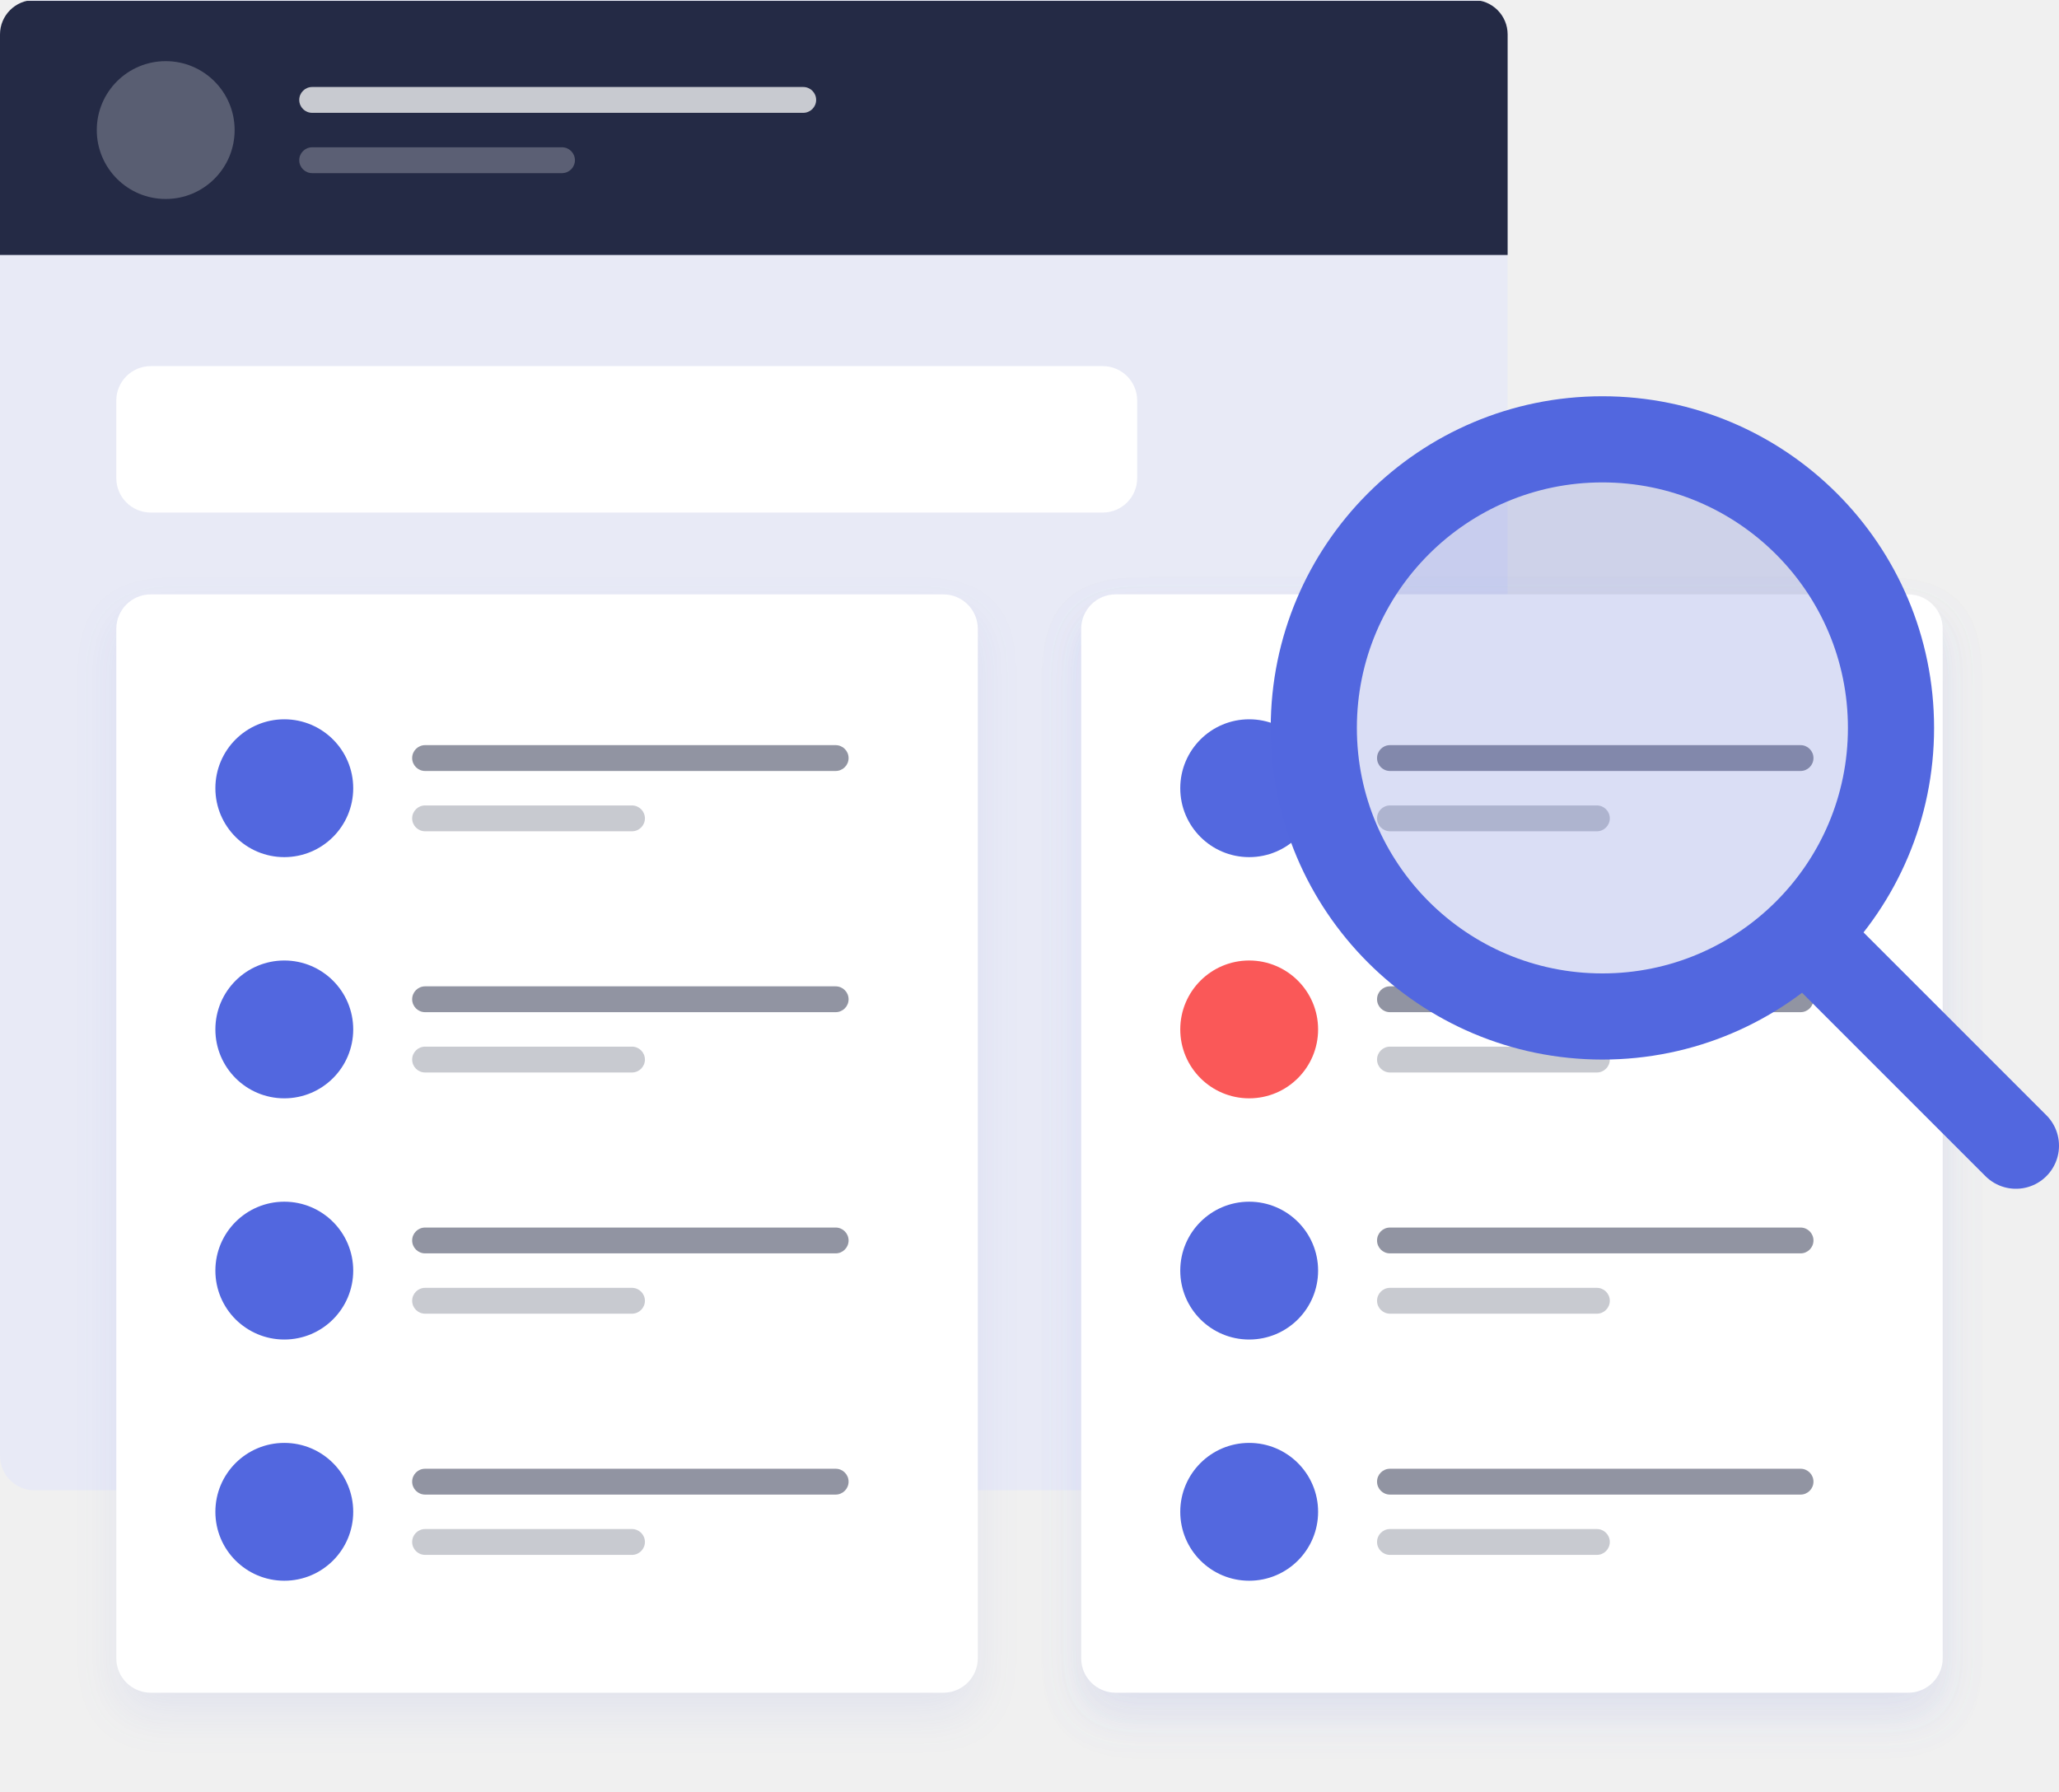
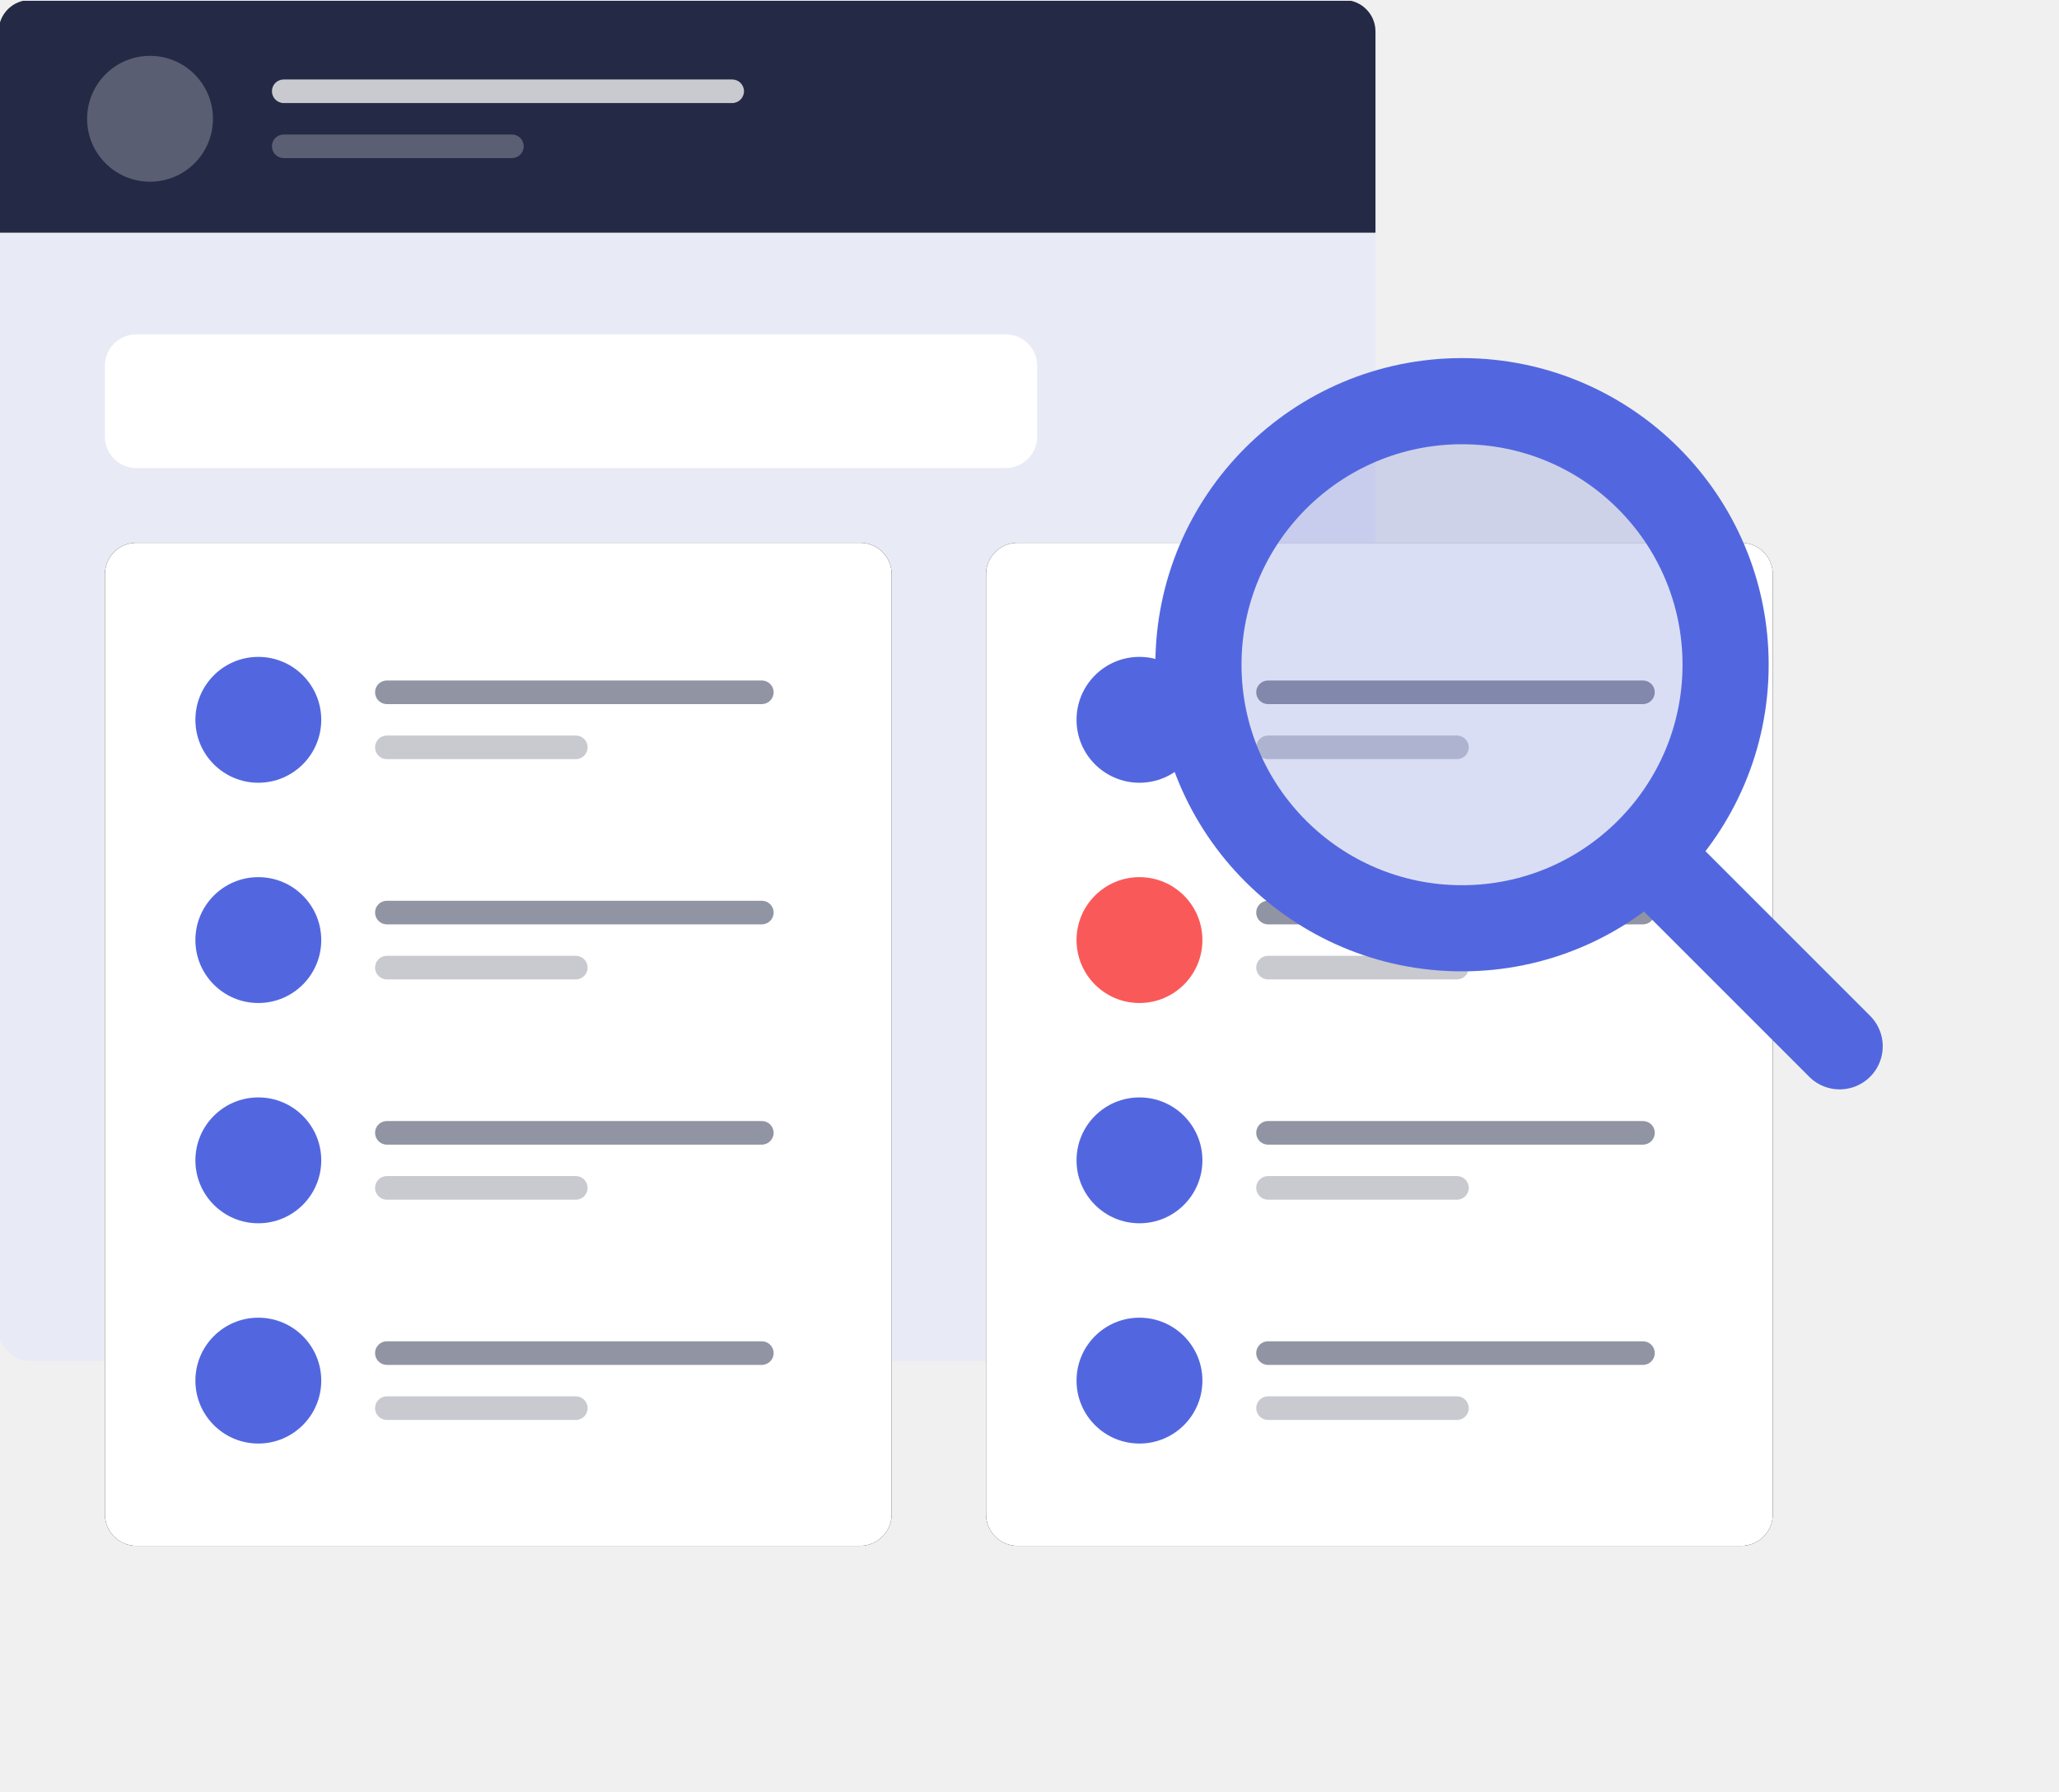
- <svg xmlns="http://www.w3.org/2000/svg" xmlns:xlink="http://www.w3.org/1999/xlink" width="478" height="416">
-   <defs>
-     <rect id="a" width="350" height="346" rx="8" />
-     <rect id="d" width="200" height="255" rx="8" />
-     <filter id="c" width="117.5%" height="113.7%" x="-8.8%" y="-4.9%" filterUnits="objectBoundingBox">
-       <feOffset dy="5" in="SourceAlpha" result="shadowOffsetOuter1" />
-       <feGaussianBlur in="shadowOffsetOuter1" result="shadowBlurOuter1" stdDeviation="5" />
-       <feColorMatrix in="shadowBlurOuter1" values="0 0 0 0 0.285 0 0 0 0 0.364 0 0 0 0 0.811 0 0 0 0.083 0" />
-     </filter>
-     <filter id="e" width="139.5%" height="131%" x="-19.8%" y="-13.5%" filterUnits="objectBoundingBox">
-       <feOffset dy="5" in="SourceAlpha" result="shadowOffsetOuter1" />
-       <feGaussianBlur in="shadowOffsetOuter1" result="shadowBlurOuter1" stdDeviation="5" />
-       <feColorMatrix in="shadowBlurOuter1" result="shadowMatrixOuter1" values="0 0 0 0 0.285 0 0 0 0 0.364 0 0 0 0 0.811 0 0 0 0.083 0" />
-       <feMerge>
-         <feMergeNode in="shadowMatrixOuter1" />
-         <feMergeNode in="SourceGraphic" />
-       </feMerge>
-     </filter>
-     <rect id="g" width="200" height="255" rx="8" />
-     <filter id="f" width="117.5%" height="113.7%" x="-8.8%" y="-4.9%" filterUnits="objectBoundingBox">
-       <feOffset dy="5" in="SourceAlpha" result="shadowOffsetOuter1" />
-       <feGaussianBlur in="shadowOffsetOuter1" result="shadowBlurOuter1" stdDeviation="5" />
-       <feColorMatrix in="shadowBlurOuter1" values="0 0 0 0 0.285 0 0 0 0 0.364 0 0 0 0 0.811 0 0 0 0.083 0" />
-     </filter>
-   </defs>
-   <g fill="none" fill-rule="evenodd">
-     <mask id="b" fill="#fff">
-       <use xlink:href="#a" />
+ <svg xmlns="http://www.w3.org/2000/svg" version="1.1" id="Calque_1" x="0px" y="0px" viewBox="0 0 478 416" style="enable-background:new 0 0 478 416;" xml:space="preserve">
+   <style type="text/css">
+ 	.st0{fill:#E8EAF6;}
+ 	.st1{filter:url(#Adobe_OpacityMaskFilter);}
+ 	.st2{fill-rule:evenodd;clip-rule:evenodd;fill:#FFFFFF;}
+ 	.st3{mask:url(#b_1_);}
+ 	.st4{fill-rule:evenodd;clip-rule:evenodd;fill:#242A45;}
+ 	.st5{opacity:0.245;fill-rule:evenodd;clip-rule:evenodd;fill:#FFFFFF;enable-background:new    ;}
+ 	.st6{opacity:0.75;fill-rule:evenodd;clip-rule:evenodd;fill:#FFFFFF;enable-background:new    ;}
+ 	.st7{opacity:0.25;fill-rule:evenodd;clip-rule:evenodd;fill:#FFFFFF;enable-background:new    ;}
+ 	.st8{fill-rule:evenodd;clip-rule:evenodd;}
+ 	.st9{opacity:0.5;fill-rule:evenodd;clip-rule:evenodd;fill:#242A45;enable-background:new    ;}
+ 	.st10{fill-rule:evenodd;clip-rule:evenodd;fill:#5267DF;}
+ 	.st11{opacity:0.25;fill-rule:evenodd;clip-rule:evenodd;fill:#242A45;enable-background:new    ;}
+ 	.st12{fill-rule:evenodd;clip-rule:evenodd;fill:#FA5959;}
+ 	.st13{fill-rule:evenodd;clip-rule:evenodd;fill:#495DCF;fill-opacity:0.2;stroke:#5267DF;stroke-width:20;}
+ 	.st14{fill:none;stroke:#5267DF;stroke-width:20;stroke-linecap:round;stroke-linejoin:round;}
+ </style>
+   <g>
+     <g>
+       <path class="st0" d="M7,0h305.01c4.03,0,7.31,3.27,7.31,7.31v301.36c0,4.03-3.27,7.31-7.31,7.31H7c-4.03,0-7.31-3.27-7.31-7.31    V7.31C-0.31,3.27,2.96,0,7,0z" />
+     </g>
+     <defs>
+       <filter id="Adobe_OpacityMaskFilter" filterUnits="userSpaceOnUse" x="-3.53" y="0.18" width="499.53" height="53.88">
+         <feColorMatrix type="matrix" values="1 0 0 0 0  0 1 0 0 0  0 0 1 0 0  0 0 0 1 0" />
+       </filter>
+     </defs>
+     <mask maskUnits="userSpaceOnUse" x="-3.53" y="0.18" width="499.53" height="53.88" id="b_1_">
+       <g class="st1">
+         <path id="a_1_" class="st2" d="M7,0h305.01c4.03,0,7.31,3.27,7.31,7.31v301.36c0,4.03-3.27,7.31-7.31,7.31H7     c-4.03,0-7.31-3.27-7.31-7.31V7.31C-0.31,3.27,2.96,0,7,0z" />
+       </g>
    </mask>
-     <use fill="#E8EAF6" fill-rule="nonzero" xlink:href="#a" />
-     <g mask="url(#b)">
-       <path fill="#242A45" d="M-3.53.197h547v59h-547z" />
-       <g transform="translate(22.47 14.197)" fill="#FFF">
-         <circle cx="16" cy="16" r="16" opacity=".245" />
+     <g class="st3">
+       <path class="st4" d="M-3.53,0.18H496v53.88H-3.53L-3.53,0.18z" />
+       <g transform="translate(22.47 14.197)">
+         <circle class="st5" cx="12.36" cy="13.38" r="14.61" />
        <g transform="translate(47 6)">
-           <rect width="120" height="6" opacity=".75" rx="3" />
-           <rect width="64" height="6" y="14" opacity=".25" rx="3" />
+           <path class="st6" d="M-3.6-1.75h104.11c1.51,0,2.74,1.23,2.74,2.74l0,0c0,1.51-1.23,2.74-2.74,2.74H-3.6      c-1.51,0-2.74-1.23-2.74-2.74l0,0C-6.34-0.53-5.11-1.75-3.6-1.75z" />
+           <path class="st7" d="M-3.6,11.03h52.97c1.51,0,2.74,1.23,2.74,2.74l0,0c0,1.51-1.23,2.74-2.74,2.74H-3.6      c-1.51,0-2.74-1.23-2.74-2.74l0,0C-6.34,12.26-5.11,11.03-3.6,11.03z" />
        </g>
      </g>
    </g>
    <g transform="translate(27 138)">
-       <use fill="#000" filter="url(#c)" xlink:href="#d" />
-       <use fill="#FFF" xlink:href="#d" />
+       <g>
+         <path id="d" class="st8" d="M4.66-11.98h168.03c4.03,0,7.31,3.27,7.31,7.31v218.26c0,4.03-3.27,7.31-7.31,7.31H4.66     c-4.03,0-7.31-3.27-7.31-7.31V-4.67C-2.65-8.71,0.62-11.98,4.66-11.98z" />
+       </g>
+       <g>
+         <path class="st2" d="M4.66-11.98h168.03c4.03,0,7.31,3.27,7.31,7.31v218.26c0,4.03-3.27,7.31-7.31,7.31H4.66     c-4.03,0-7.31-3.27-7.31-7.31V-4.67C-2.65-8.71,0.62-11.98,4.66-11.98z" />
+       </g>
      <g transform="translate(23 29)">
-         <rect width="101.317" height="6" x="45.683" y="6" fill="#242A45" opacity=".5" rx="3" />
-         <circle cx="16" cy="16" r="16" fill="#5267DF" />
-         <rect width="54.036" height="6" x="45.683" y="20" fill="#242A45" opacity=".25" rx="3" />
+         <path class="st9" d="M39.81-9.01h87.05c1.51,0,2.74,1.23,2.74,2.74l0,0c0,1.51-1.23,2.74-2.74,2.74H39.81     c-1.51,0-2.74-1.23-2.74-2.74l0,0C37.07-7.79,38.3-9.01,39.81-9.01z" />
+         <circle class="st10" cx="9.97" cy="0.12" r="14.61" />
+         <path class="st11" d="M39.81,3.77h43.87c1.51,0,2.74,1.23,2.74,2.74l0,0c0,1.51-1.23,2.74-2.74,2.74H39.81     c-1.51,0-2.74-1.23-2.74-2.74l0,0C37.07,5,38.3,3.77,39.81,3.77z" />
        <g transform="translate(0 56)">
-           <circle cx="16" cy="16" r="16" fill="#5267DF" />
-           <rect width="101.317" height="6" x="45.683" y="6" fill="#242A45" opacity=".5" rx="3" />
-           <rect width="54.036" height="6" x="45.683" y="20" fill="#242A45" opacity=".25" rx="3" />
+           <circle class="st10" cx="9.97" cy="-4.74" r="14.61" />
+           <path class="st9" d="M39.81-13.87h87.05c1.51,0,2.74,1.23,2.74,2.74l0,0c0,1.51-1.23,2.74-2.74,2.74H39.81      c-1.51,0-2.74-1.23-2.74-2.74l0,0C37.07-12.65,38.3-13.87,39.81-13.87z" />
+           <path class="st11" d="M39.81-1.09h43.87c1.51,0,2.74,1.23,2.74,2.74l0,0c0,1.51-1.23,2.74-2.74,2.74H39.81      c-1.51,0-2.74-1.23-2.74-2.74l0,0C37.07,0.14,38.3-1.09,39.81-1.09z" />
        </g>
        <g transform="translate(0 112)">
-           <circle cx="16" cy="16" r="16" fill="#5267DF" />
-           <rect width="101.317" height="6" x="45.683" y="6" fill="#242A45" opacity=".5" rx="3" />
-           <rect width="54.036" height="6" x="45.683" y="20" fill="#242A45" opacity=".25" rx="3" />
+           <circle class="st10" cx="9.97" cy="-9.6" r="14.61" />
+           <path class="st9" d="M39.81-18.73h87.05c1.51,0,2.74,1.23,2.74,2.74l0,0c0,1.51-1.23,2.74-2.74,2.74H39.81      c-1.51,0-2.74-1.23-2.74-2.74l0,0C37.07-17.51,38.3-18.73,39.81-18.73z" />
+           <path class="st11" d="M39.81-5.95h43.87c1.51,0,2.74,1.23,2.74,2.74l0,0c0,1.51-1.23,2.74-2.74,2.74H39.81      c-1.51,0-2.74-1.23-2.74-2.74l0,0C37.07-4.72,38.3-5.95,39.81-5.95z" />
        </g>
        <g transform="translate(0 168)">
-           <circle cx="16" cy="16" r="16" fill="#5267DF" />
-           <rect width="101.317" height="6" x="45.683" y="6" fill="#242A45" opacity=".5" rx="3" />
-           <rect width="54.036" height="6" x="45.683" y="20" fill="#242A45" opacity=".25" rx="3" />
+           <circle class="st10" cx="9.97" cy="-14.46" r="14.61" />
+           <path class="st9" d="M39.81-23.59h87.05c1.51,0,2.74,1.23,2.74,2.74l0,0c0,1.51-1.23,2.74-2.74,2.74H39.81      c-1.51,0-2.74-1.23-2.74-2.74l0,0C37.07-22.37,38.3-23.59,39.81-23.59z" />
+           <path class="st11" d="M39.81-10.81h43.87c1.51,0,2.74,1.23,2.74,2.74l0,0c0,1.51-1.23,2.74-2.74,2.74H39.81      c-1.51,0-2.74-1.23-2.74-2.74l0,0C37.07-9.58,38.3-10.81,39.81-10.81z" />
        </g>
      </g>
    </g>
-     <g filter="url(#e)" transform="translate(251 138)">
-       <use fill="#000" filter="url(#f)" xlink:href="#g" />
-       <use fill="#FFF" xlink:href="#g" />
+     <g transform="translate(251 138)">
+       <g>
+         <path id="g" class="st8" d="M-14.78-11.98h168.03c4.03,0,7.31,3.27,7.31,7.31v218.26c0,4.03-3.27,7.31-7.31,7.31H-14.78     c-4.03,0-7.31-3.27-7.31-7.31V-4.67C-22.09-8.71-18.82-11.98-14.78-11.98z" />
+       </g>
+       <g>
+         <path class="st2" d="M-14.78-11.98h168.03c4.03,0,7.31,3.27,7.31,7.31v218.26c0,4.03-3.27,7.31-7.31,7.31H-14.78     c-4.03,0-7.31-3.27-7.31-7.31V-4.67C-22.09-8.71-18.82-11.98-14.78-11.98z" />
+       </g>
      <g transform="translate(23 29)">
-         <rect width="101.317" height="6" x="45.683" y="6" fill="#242A45" opacity=".5" rx="3" />
-         <circle cx="16" cy="16" r="16" fill="#5267DF" />
-         <rect width="54.036" height="6" x="45.683" y="20" fill="#242A45" opacity=".25" rx="3" />
+         <path class="st9" d="M20.37-9.01h87.05c1.51,0,2.74,1.23,2.74,2.74l0,0c0,1.51-1.23,2.74-2.74,2.74H20.37     c-1.51,0-2.74-1.23-2.74-2.74l0,0C17.63-7.79,18.86-9.01,20.37-9.01z" />
+         <circle class="st10" cx="-9.47" cy="0.12" r="14.61" />
+         <path class="st11" d="M20.37,3.77h43.87c1.51,0,2.74,1.23,2.74,2.74l0,0c0,1.51-1.23,2.74-2.74,2.74H20.37     c-1.51,0-2.74-1.23-2.74-2.74l0,0C17.63,5,18.86,3.77,20.37,3.77z" />
        <g transform="translate(0 56)">
-           <circle cx="16" cy="16" r="16" fill="#FA5959" />
-           <rect width="101.317" height="6" x="45.683" y="6" fill="#242A45" opacity=".5" rx="3" />
-           <rect width="54.036" height="6" x="45.683" y="20" fill="#242A45" opacity=".25" rx="3" />
+           <circle class="st12" cx="-9.47" cy="-4.74" r="14.61" />
+           <path class="st9" d="M20.37-13.87h87.05c1.51,0,2.74,1.23,2.74,2.74l0,0c0,1.51-1.23,2.74-2.74,2.74H20.37      c-1.51,0-2.74-1.23-2.74-2.74l0,0C17.63-12.65,18.86-13.87,20.37-13.87z" />
+           <path class="st11" d="M20.37-1.09h43.87c1.51,0,2.74,1.23,2.74,2.74l0,0c0,1.51-1.23,2.74-2.74,2.74H20.37      c-1.51,0-2.74-1.23-2.74-2.74l0,0C17.63,0.14,18.86-1.09,20.37-1.09z" />
        </g>
        <g transform="translate(0 112)">
-           <circle cx="16" cy="16" r="16" fill="#5267DF" />
-           <rect width="101.317" height="6" x="45.683" y="6" fill="#242A45" opacity=".5" rx="3" />
-           <rect width="54.036" height="6" x="45.683" y="20" fill="#242A45" opacity=".25" rx="3" />
+           <circle class="st10" cx="-9.47" cy="-9.6" r="14.61" />
+           <path class="st9" d="M20.37-18.73h87.05c1.51,0,2.74,1.23,2.74,2.74l0,0c0,1.51-1.23,2.74-2.74,2.74H20.37      c-1.51,0-2.74-1.23-2.74-2.74l0,0C17.63-17.51,18.86-18.73,20.37-18.73z" />
+           <path class="st11" d="M20.37-5.95h43.87c1.51,0,2.74,1.23,2.74,2.74l0,0c0,1.51-1.23,2.74-2.74,2.74H20.37      c-1.51,0-2.74-1.23-2.74-2.74l0,0C17.63-4.72,18.86-5.95,20.37-5.95z" />
        </g>
        <g transform="translate(0 168)">
-           <circle cx="16" cy="16" r="16" fill="#5267DF" />
-           <rect width="101.317" height="6" x="45.683" y="6" fill="#242A45" opacity=".5" rx="3" />
-           <rect width="54.036" height="6" x="45.683" y="20" fill="#242A45" opacity=".25" rx="3" />
+           <circle class="st10" cx="-9.47" cy="-14.46" r="14.61" />
+           <path class="st9" d="M20.37-23.59h87.05c1.51,0,2.74,1.23,2.74,2.74l0,0c0,1.51-1.23,2.74-2.74,2.74H20.37      c-1.51,0-2.74-1.23-2.74-2.74l0,0C17.63-22.37,18.86-23.59,20.37-23.59z" />
+           <path class="st11" d="M20.37-10.81h43.87c1.51,0,2.74,1.23,2.74,2.74l0,0c0,1.51-1.23,2.74-2.74,2.74H20.37      c-1.51,0-2.74-1.23-2.74-2.74l0,0C17.63-9.58,18.86-10.81,20.37-10.81z" />
        </g>
      </g>
    </g>
-     <rect width="237" height="34" x="27" y="85" fill="#FFF" rx="8" />
-     <g stroke="#5267DF" stroke-width="20" transform="translate(305 102)">
-       <circle cx="67" cy="67" r="67" fill="#495DCF" fill-opacity=".2" />
-       <path stroke-linecap="round" stroke-linejoin="round" d="M114 115l49 49" />
+     <path class="st2" d="M31.66,77.62h201.82c4.03,0,7.31,3.27,7.31,7.31v16.44c0,4.03-3.27,7.31-7.31,7.31H31.66   c-4.03,0-7.31-3.27-7.31-7.31V84.93C24.35,80.89,27.62,77.62,31.66,77.62z" />
+     <g transform="translate(305 102)">
+       <circle class="st13" cx="34.41" cy="52.33" r="61.19" />
+       <path class="st14" d="M77.33,96.17l44.75,44.75" />
    </g>
  </g>
</svg>
